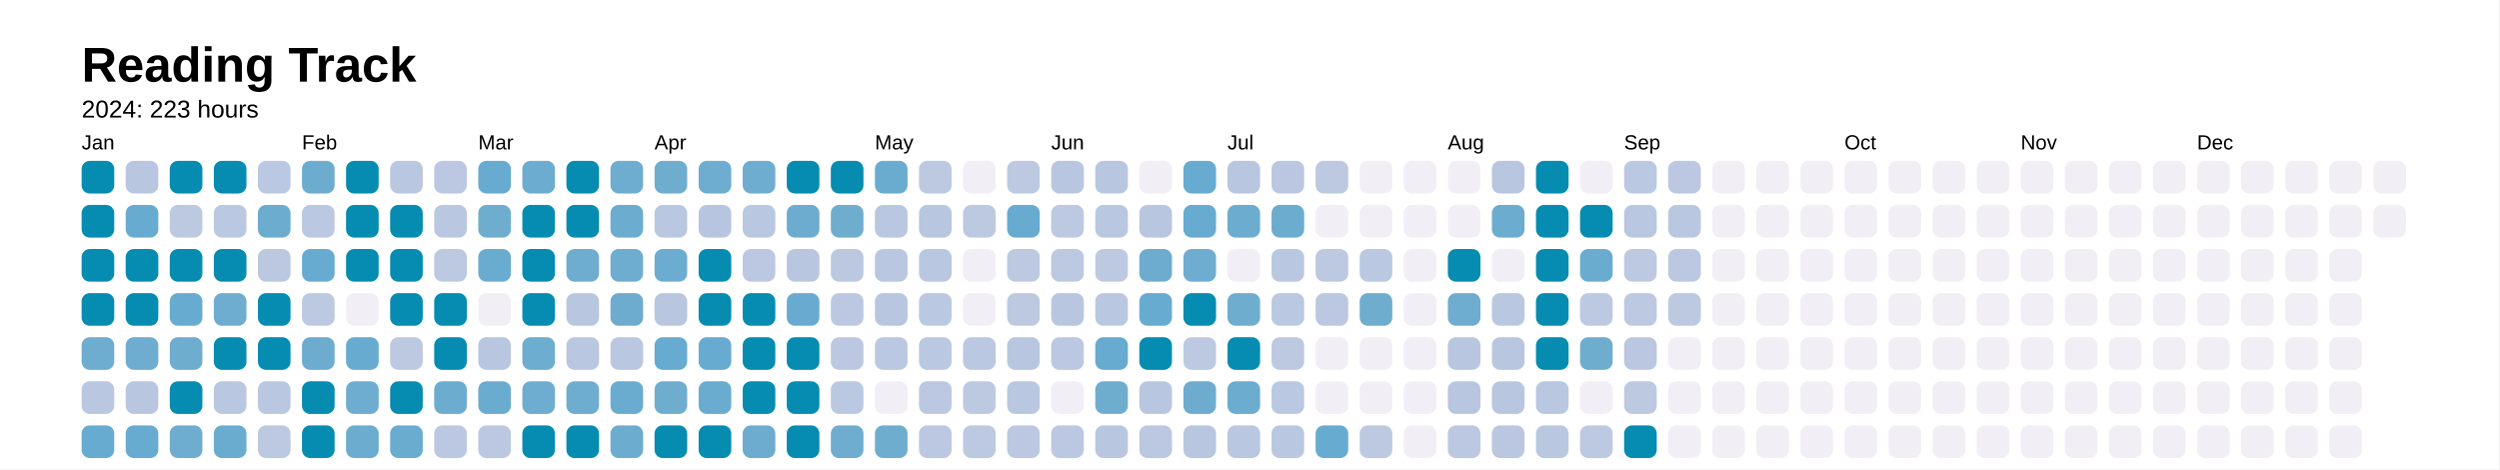
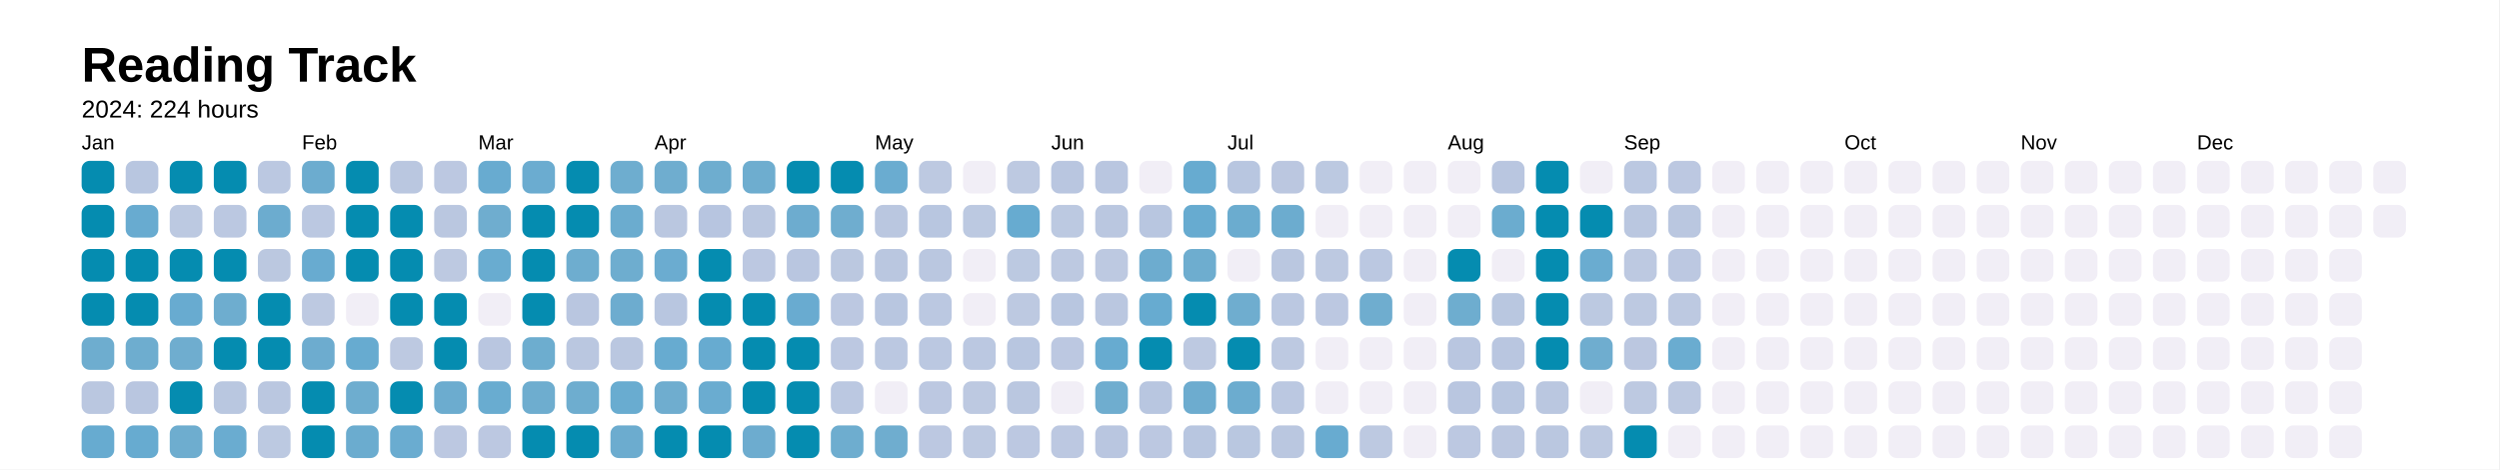
<svg xmlns="http://www.w3.org/2000/svg" baseProfile="full" height="57.5mm" version="1.1" viewBox="0,0,306.2,57.5" width="306.2mm">
  <defs />
  <rect fill="#FFFFFF" height="57.5" width="306.2" x="0" y="0" />
  <text fill="#000000" style="font-size:6px; font-family:Arial; font-weight:bold;" x="10" y="10">Reading Track</text>
-   <text fill="#000000" style="font-size:3px; font-family:Arial;" x="10" y="14.4">2024: 223 hours</text>
+   <text fill="#000000" style="font-size:3px; font-family:Arial;" x="10" y="14.4">2024: 224 hours</text>
  <text fill="#000000" style="font-size:2.5px; font-family:Arial" x="10" y="18.3">Jan</text>
  <rect fill="#058cb0" height="4" rx="1" ry="1" width="4" x="10" y="19.7" />
  <rect fill="#058cb0" height="4" rx="1" ry="1" width="4" x="10" y="25.1" />
  <rect fill="#058cb0" height="4" rx="1" ry="1" width="4" x="10" y="30.5" />
  <rect fill="#058cb0" height="4" rx="1" ry="1" width="4" x="10" y="35.9" />
  <rect fill="#6eadcf" height="4" rx="1" ry="1" width="4" x="10" y="41.3" />
  <rect fill="#bac7e0" height="4" rx="1" ry="1" width="4" x="10" y="46.7" />
  <rect fill="#67abd0" height="4" rx="1" ry="1" width="4" x="10" y="52.1" />
  <rect fill="#b8c6e0" height="4" rx="1" ry="1" width="4" x="15.4" y="19.7" />
  <rect fill="#68abd0" height="4" rx="1" ry="1" width="4" x="15.4" y="25.1" />
  <rect fill="#058cb0" height="4" rx="1" ry="1" width="4" x="15.4" y="30.5" />
  <rect fill="#058cb0" height="4" rx="1" ry="1" width="4" x="15.4" y="35.9" />
  <rect fill="#6eadcf" height="4" rx="1" ry="1" width="4" x="15.4" y="41.3" />
  <rect fill="#b9c6e0" height="4" rx="1" ry="1" width="4" x="15.4" y="46.7" />
  <rect fill="#67abd0" height="4" rx="1" ry="1" width="4" x="15.4" y="52.1" />
  <rect fill="#058cb0" height="4" rx="1" ry="1" width="4" x="20.8" y="19.7" />
  <rect fill="#bcc9e1" height="4" rx="1" ry="1" width="4" x="20.8" y="25.1" />
  <rect fill="#058cb0" height="4" rx="1" ry="1" width="4" x="20.8" y="30.5" />
  <rect fill="#68abd0" height="4" rx="1" ry="1" width="4" x="20.8" y="35.9" />
  <rect fill="#6fadcf" height="4" rx="1" ry="1" width="4" x="20.8" y="41.3" />
  <rect fill="#058cb0" height="4" rx="1" ry="1" width="4" x="20.8" y="46.7" />
  <rect fill="#6eadcf" height="4" rx="1" ry="1" width="4" x="20.8" y="52.1" />
  <rect fill="#058cb0" height="4" rx="1" ry="1" width="4" x="26.2" y="19.7" />
  <rect fill="#bbc8e1" height="4" rx="1" ry="1" width="4" x="26.2" y="25.1" />
  <rect fill="#058cb0" height="4" rx="1" ry="1" width="4" x="26.2" y="30.5" />
  <rect fill="#6eadcf" height="4" rx="1" ry="1" width="4" x="26.2" y="35.9" />
  <rect fill="#058cb0" height="4" rx="1" ry="1" width="4" x="26.2" y="41.3" />
  <rect fill="#b9c7e0" height="4" rx="1" ry="1" width="4" x="26.2" y="46.7" />
  <rect fill="#6aacd0" height="4" rx="1" ry="1" width="4" x="26.2" y="52.1" />
  <rect fill="#bbc8e1" height="4" rx="1" ry="1" width="4" x="31.6" y="19.7" />
  <rect fill="#6caccf" height="4" rx="1" ry="1" width="4" x="31.6" y="25.1" />
  <rect fill="#bbc8e0" height="4" rx="1" ry="1" width="4" x="31.6" y="30.5" />
  <rect fill="#058cb0" height="4" rx="1" ry="1" width="4" x="31.6" y="35.9" />
  <rect fill="#058cb0" height="4" rx="1" ry="1" width="4" x="31.6" y="41.3" />
  <rect fill="#bac7e0" height="4" rx="1" ry="1" width="4" x="31.6" y="46.7" />
  <rect fill="#bcc9e1" height="4" rx="1" ry="1" width="4" x="31.6" y="52.1" />
  <text fill="#000000" style="font-size:2.5px; font-family:Arial" x="37.0" y="18.3">Feb</text>
  <rect fill="#6caccf" height="4" rx="1" ry="1" width="4" x="37.0" y="19.7" />
  <rect fill="#bbc8e1" height="4" rx="1" ry="1" width="4" x="37.0" y="25.1" />
  <rect fill="#68abd0" height="4" rx="1" ry="1" width="4" x="37.0" y="30.5" />
  <rect fill="#bdc9e1" height="4" rx="1" ry="1" width="4" x="37.0" y="35.9" />
  <rect fill="#6daccf" height="4" rx="1" ry="1" width="4" x="37.0" y="41.3" />
  <rect fill="#058cb0" height="4" rx="1" ry="1" width="4" x="37.0" y="46.7" />
  <rect fill="#058cb0" height="4" rx="1" ry="1" width="4" x="37.0" y="52.1" />
  <rect fill="#058cb0" height="4" rx="1" ry="1" width="4" x="42.4" y="19.7" />
  <rect fill="#058cb0" height="4" rx="1" ry="1" width="4" x="42.4" y="25.1" />
  <rect fill="#058cb0" height="4" rx="1" ry="1" width="4" x="42.4" y="30.5" />
  <rect fill="#f1eef6" height="4" rx="1" ry="1" width="4" x="42.4" y="35.9" />
  <rect fill="#67abd0" height="4" rx="1" ry="1" width="4" x="42.4" y="41.3" />
  <rect fill="#6eadcf" height="4" rx="1" ry="1" width="4" x="42.4" y="46.7" />
  <rect fill="#6baccf" height="4" rx="1" ry="1" width="4" x="42.4" y="52.1" />
  <rect fill="#bac7e0" height="4" rx="1" ry="1" width="4" x="47.8" y="19.7" />
  <rect fill="#058cb0" height="4" rx="1" ry="1" width="4" x="47.8" y="25.1" />
  <rect fill="#058cb0" height="4" rx="1" ry="1" width="4" x="47.8" y="30.5" />
  <rect fill="#058cb0" height="4" rx="1" ry="1" width="4" x="47.8" y="35.9" />
  <rect fill="#bdc9e1" height="4" rx="1" ry="1" width="4" x="47.8" y="41.3" />
  <rect fill="#058cb0" height="4" rx="1" ry="1" width="4" x="47.8" y="46.7" />
  <rect fill="#6aacd0" height="4" rx="1" ry="1" width="4" x="47.8" y="52.1" />
  <rect fill="#bcc8e1" height="4" rx="1" ry="1" width="4" x="53.2" y="19.7" />
  <rect fill="#bac7e0" height="4" rx="1" ry="1" width="4" x="53.2" y="25.1" />
  <rect fill="#bdc9e1" height="4" rx="1" ry="1" width="4" x="53.2" y="30.5" />
  <rect fill="#058cb0" height="4" rx="1" ry="1" width="4" x="53.2" y="35.9" />
  <rect fill="#058cb0" height="4" rx="1" ry="1" width="4" x="53.2" y="41.3" />
  <rect fill="#6caccf" height="4" rx="1" ry="1" width="4" x="53.2" y="46.7" />
  <rect fill="#bcc8e1" height="4" rx="1" ry="1" width="4" x="53.2" y="52.1" />
  <text fill="#000000" style="font-size:2.5px; font-family:Arial" x="58.6" y="18.3">Mar</text>
  <rect fill="#68abd0" height="4" rx="1" ry="1" width="4" x="58.6" y="19.7" />
  <rect fill="#6fadcf" height="4" rx="1" ry="1" width="4" x="58.6" y="25.1" />
  <rect fill="#69acd0" height="4" rx="1" ry="1" width="4" x="58.6" y="30.5" />
  <rect fill="#f1eef6" height="4" rx="1" ry="1" width="4" x="58.6" y="35.9" />
  <rect fill="#b9c6e0" height="4" rx="1" ry="1" width="4" x="58.6" y="41.3" />
  <rect fill="#69acd0" height="4" rx="1" ry="1" width="4" x="58.6" y="46.7" />
  <rect fill="#bcc8e1" height="4" rx="1" ry="1" width="4" x="58.6" y="52.1" />
  <rect fill="#6bacd0" height="4" rx="1" ry="1" width="4" x="64" y="19.7" />
  <rect fill="#058cb0" height="4" rx="1" ry="1" width="4" x="64" y="25.1" />
  <rect fill="#058cb0" height="4" rx="1" ry="1" width="4" x="64" y="30.5" />
  <rect fill="#058cb0" height="4" rx="1" ry="1" width="4" x="64" y="35.9" />
  <rect fill="#6dadcf" height="4" rx="1" ry="1" width="4" x="64" y="41.3" />
  <rect fill="#6eadcf" height="4" rx="1" ry="1" width="4" x="64" y="46.7" />
  <rect fill="#058cb0" height="4" rx="1" ry="1" width="4" x="64" y="52.1" />
  <rect fill="#058cb0" height="4" rx="1" ry="1" width="4" x="69.4" y="19.7" />
  <rect fill="#058cb0" height="4" rx="1" ry="1" width="4" x="69.4" y="25.1" />
  <rect fill="#6eadcf" height="4" rx="1" ry="1" width="4" x="69.4" y="30.5" />
  <rect fill="#b9c6e0" height="4" rx="1" ry="1" width="4" x="69.4" y="35.9" />
  <rect fill="#bac7e0" height="4" rx="1" ry="1" width="4" x="69.4" y="41.3" />
  <rect fill="#6eadcf" height="4" rx="1" ry="1" width="4" x="69.4" y="46.7" />
  <rect fill="#058cb0" height="4" rx="1" ry="1" width="4" x="69.4" y="52.1" />
  <rect fill="#6eadcf" height="4" rx="1" ry="1" width="4" x="74.8" y="19.7" />
  <rect fill="#6baccf" height="4" rx="1" ry="1" width="4" x="74.8" y="25.1" />
  <rect fill="#6eadcf" height="4" rx="1" ry="1" width="4" x="74.8" y="30.5" />
  <rect fill="#6daccf" height="4" rx="1" ry="1" width="4" x="74.8" y="35.9" />
  <rect fill="#bac7e0" height="4" rx="1" ry="1" width="4" x="74.8" y="41.3" />
  <rect fill="#69acd0" height="4" rx="1" ry="1" width="4" x="74.8" y="46.7" />
  <rect fill="#6caccf" height="4" rx="1" ry="1" width="4" x="74.8" y="52.1" />
  <text fill="#000000" style="font-size:2.5px; font-family:Arial" x="80.2" y="18.3">Apr</text>
  <rect fill="#6fadcf" height="4" rx="1" ry="1" width="4" x="80.2" y="19.7" />
  <rect fill="#bac7e0" height="4" rx="1" ry="1" width="4" x="80.2" y="25.1" />
  <rect fill="#6bacd0" height="4" rx="1" ry="1" width="4" x="80.2" y="30.5" />
  <rect fill="#b8c6e0" height="4" rx="1" ry="1" width="4" x="80.2" y="35.9" />
  <rect fill="#67abd0" height="4" rx="1" ry="1" width="4" x="80.2" y="41.3" />
  <rect fill="#6fadcf" height="4" rx="1" ry="1" width="4" x="80.2" y="46.7" />
  <rect fill="#058cb0" height="4" rx="1" ry="1" width="4" x="80.2" y="52.1" />
  <rect fill="#6eadcf" height="4" rx="1" ry="1" width="4" x="85.6" y="19.7" />
  <rect fill="#b7c5e0" height="4" rx="1" ry="1" width="4" x="85.6" y="25.1" />
  <rect fill="#058cb0" height="4" rx="1" ry="1" width="4" x="85.6" y="30.5" />
  <rect fill="#058cb0" height="4" rx="1" ry="1" width="4" x="85.6" y="35.9" />
  <rect fill="#67abd0" height="4" rx="1" ry="1" width="4" x="85.6" y="41.3" />
  <rect fill="#6aacd0" height="4" rx="1" ry="1" width="4" x="85.6" y="46.7" />
  <rect fill="#058cb0" height="4" rx="1" ry="1" width="4" x="85.6" y="52.1" />
  <rect fill="#6eadcf" height="4" rx="1" ry="1" width="4" x="91" y="19.7" />
  <rect fill="#bac7e0" height="4" rx="1" ry="1" width="4" x="91" y="25.1" />
  <rect fill="#bcc8e1" height="4" rx="1" ry="1" width="4" x="91" y="30.5" />
  <rect fill="#058cb0" height="4" rx="1" ry="1" width="4" x="91" y="35.9" />
  <rect fill="#058cb0" height="4" rx="1" ry="1" width="4" x="91" y="41.3" />
  <rect fill="#058cb0" height="4" rx="1" ry="1" width="4" x="91" y="46.7" />
  <rect fill="#6daccf" height="4" rx="1" ry="1" width="4" x="91" y="52.1" />
  <rect fill="#058cb0" height="4" rx="1" ry="1" width="4" x="96.4" y="19.7" />
  <rect fill="#6daccf" height="4" rx="1" ry="1" width="4" x="96.4" y="25.1" />
  <rect fill="#b9c6e0" height="4" rx="1" ry="1" width="4" x="96.4" y="30.5" />
  <rect fill="#69abd0" height="4" rx="1" ry="1" width="4" x="96.4" y="35.9" />
  <rect fill="#058cb0" height="4" rx="1" ry="1" width="4" x="96.4" y="41.3" />
  <rect fill="#058cb0" height="4" rx="1" ry="1" width="4" x="96.4" y="46.7" />
  <rect fill="#058cb0" height="4" rx="1" ry="1" width="4" x="96.4" y="52.1" />
  <rect fill="#058cb0" height="4" rx="1" ry="1" width="4" x="101.8" y="19.7" />
  <rect fill="#6fadcf" height="4" rx="1" ry="1" width="4" x="101.8" y="25.1" />
  <rect fill="#bbc8e0" height="4" rx="1" ry="1" width="4" x="101.8" y="30.5" />
  <rect fill="#bcc8e1" height="4" rx="1" ry="1" width="4" x="101.8" y="35.9" />
  <rect fill="#bcc8e1" height="4" rx="1" ry="1" width="4" x="101.8" y="41.3" />
  <rect fill="#bbc8e1" height="4" rx="1" ry="1" width="4" x="101.8" y="46.7" />
  <rect fill="#6eadcf" height="4" rx="1" ry="1" width="4" x="101.8" y="52.1" />
  <text fill="#000000" style="font-size:2.5px; font-family:Arial" x="107.2" y="18.3">May</text>
  <rect fill="#6aacd0" height="4" rx="1" ry="1" width="4" x="107.2" y="19.7" />
  <rect fill="#bac7e0" height="4" rx="1" ry="1" width="4" x="107.2" y="25.1" />
  <rect fill="#bac7e0" height="4" rx="1" ry="1" width="4" x="107.2" y="30.5" />
  <rect fill="#b8c6e0" height="4" rx="1" ry="1" width="4" x="107.2" y="35.9" />
  <rect fill="#bbc8e1" height="4" rx="1" ry="1" width="4" x="107.2" y="41.3" />
  <rect fill="#f1eef6" height="4" rx="1" ry="1" width="4" x="107.2" y="46.7" />
  <rect fill="#6fadcf" height="4" rx="1" ry="1" width="4" x="107.2" y="52.1" />
  <rect fill="#bdc9e1" height="4" rx="1" ry="1" width="4" x="112.6" y="19.7" />
  <rect fill="#b8c6e0" height="4" rx="1" ry="1" width="4" x="112.6" y="25.1" />
  <rect fill="#bac7e0" height="4" rx="1" ry="1" width="4" x="112.6" y="30.5" />
  <rect fill="#bbc8e1" height="4" rx="1" ry="1" width="4" x="112.6" y="35.9" />
  <rect fill="#bbc8e1" height="4" rx="1" ry="1" width="4" x="112.6" y="41.3" />
  <rect fill="#bcc8e1" height="4" rx="1" ry="1" width="4" x="112.6" y="46.7" />
  <rect fill="#bcc8e1" height="4" rx="1" ry="1" width="4" x="112.6" y="52.1" />
  <rect fill="#f1eef6" height="4" rx="1" ry="1" width="4" x="118" y="19.7" />
  <rect fill="#bcc9e1" height="4" rx="1" ry="1" width="4" x="118" y="25.1" />
  <rect fill="#f1eef6" height="4" rx="1" ry="1" width="4" x="118" y="30.5" />
  <rect fill="#f1eef6" height="4" rx="1" ry="1" width="4" x="118" y="35.9" />
  <rect fill="#bbc8e1" height="4" rx="1" ry="1" width="4" x="118" y="41.3" />
  <rect fill="#bdc9e1" height="4" rx="1" ry="1" width="4" x="118" y="46.7" />
  <rect fill="#bdc9e1" height="4" rx="1" ry="1" width="4" x="118" y="52.1" />
  <rect fill="#bdc9e1" height="4" rx="1" ry="1" width="4" x="123.4" y="19.7" />
  <rect fill="#67abd0" height="4" rx="1" ry="1" width="4" x="123.4" y="25.1" />
  <rect fill="#bcc9e1" height="4" rx="1" ry="1" width="4" x="123.4" y="30.5" />
  <rect fill="#bdc9e1" height="4" rx="1" ry="1" width="4" x="123.4" y="35.9" />
  <rect fill="#b8c6e0" height="4" rx="1" ry="1" width="4" x="123.4" y="41.3" />
  <rect fill="#bac7e0" height="4" rx="1" ry="1" width="4" x="123.4" y="46.7" />
  <rect fill="#bcc8e1" height="4" rx="1" ry="1" width="4" x="123.4" y="52.1" />
  <text fill="#000000" style="font-size:2.5px; font-family:Arial" x="128.8" y="18.3">Jun</text>
  <rect fill="#b9c6e0" height="4" rx="1" ry="1" width="4" x="128.8" y="19.7" />
  <rect fill="#bcc9e1" height="4" rx="1" ry="1" width="4" x="128.8" y="25.1" />
  <rect fill="#bdc9e1" height="4" rx="1" ry="1" width="4" x="128.8" y="30.5" />
  <rect fill="#b8c6e0" height="4" rx="1" ry="1" width="4" x="128.8" y="35.9" />
  <rect fill="#bcc8e1" height="4" rx="1" ry="1" width="4" x="128.8" y="41.3" />
  <rect fill="#f1eef6" height="4" rx="1" ry="1" width="4" x="128.8" y="46.7" />
  <rect fill="#bcc8e1" height="4" rx="1" ry="1" width="4" x="128.8" y="52.1" />
  <rect fill="#b9c6e0" height="4" rx="1" ry="1" width="4" x="134.2" y="19.7" />
  <rect fill="#bac7e0" height="4" rx="1" ry="1" width="4" x="134.2" y="25.1" />
  <rect fill="#bdc9e1" height="4" rx="1" ry="1" width="4" x="134.2" y="30.5" />
  <rect fill="#bac7e0" height="4" rx="1" ry="1" width="4" x="134.2" y="35.9" />
  <rect fill="#67abd0" height="4" rx="1" ry="1" width="4" x="134.2" y="41.3" />
  <rect fill="#6fadcf" height="4" rx="1" ry="1" width="4" x="134.2" y="46.7" />
  <rect fill="#b9c6e0" height="4" rx="1" ry="1" width="4" x="134.2" y="52.1" />
  <rect fill="#f1eef6" height="4" rx="1" ry="1" width="4" x="139.6" y="19.7" />
  <rect fill="#b8c6e0" height="4" rx="1" ry="1" width="4" x="139.6" y="25.1" />
  <rect fill="#6daccf" height="4" rx="1" ry="1" width="4" x="139.6" y="30.5" />
  <rect fill="#67abd0" height="4" rx="1" ry="1" width="4" x="139.6" y="35.9" />
  <rect fill="#058cb0" height="4" rx="1" ry="1" width="4" x="139.6" y="41.3" />
  <rect fill="#b8c6e0" height="4" rx="1" ry="1" width="4" x="139.6" y="46.7" />
  <rect fill="#bcc8e1" height="4" rx="1" ry="1" width="4" x="139.6" y="52.1" />
  <rect fill="#67abd0" height="4" rx="1" ry="1" width="4" x="145" y="19.7" />
  <rect fill="#67abd0" height="4" rx="1" ry="1" width="4" x="145" y="25.1" />
  <rect fill="#6eadcf" height="4" rx="1" ry="1" width="4" x="145" y="30.5" />
  <rect fill="#058cb0" height="4" rx="1" ry="1" width="4" x="145" y="35.9" />
  <rect fill="#bdc9e1" height="4" rx="1" ry="1" width="4" x="145" y="41.3" />
  <rect fill="#6daccf" height="4" rx="1" ry="1" width="4" x="145" y="46.7" />
  <rect fill="#b8c6e0" height="4" rx="1" ry="1" width="4" x="145" y="52.1" />
  <text fill="#000000" style="font-size:2.5px; font-family:Arial" x="150.4" y="18.3">Jul</text>
  <rect fill="#b8c6e0" height="4" rx="1" ry="1" width="4" x="150.4" y="19.7" />
  <rect fill="#6baccf" height="4" rx="1" ry="1" width="4" x="150.4" y="25.1" />
  <rect fill="#f1eef6" height="4" rx="1" ry="1" width="4" x="150.4" y="30.5" />
  <rect fill="#6fadcf" height="4" rx="1" ry="1" width="4" x="150.4" y="35.9" />
  <rect fill="#058cb0" height="4" rx="1" ry="1" width="4" x="150.4" y="41.3" />
  <rect fill="#6caccf" height="4" rx="1" ry="1" width="4" x="150.4" y="46.7" />
  <rect fill="#b9c7e0" height="4" rx="1" ry="1" width="4" x="150.4" y="52.1" />
  <rect fill="#bbc7e0" height="4" rx="1" ry="1" width="4" x="155.8" y="19.7" />
  <rect fill="#6caccf" height="4" rx="1" ry="1" width="4" x="155.8" y="25.1" />
  <rect fill="#bac7e0" height="4" rx="1" ry="1" width="4" x="155.8" y="30.5" />
  <rect fill="#bbc8e1" height="4" rx="1" ry="1" width="4" x="155.8" y="35.9" />
  <rect fill="#bdc9e1" height="4" rx="1" ry="1" width="4" x="155.8" y="41.3" />
  <rect fill="#bbc8e1" height="4" rx="1" ry="1" width="4" x="155.8" y="46.7" />
  <rect fill="#bac7e0" height="4" rx="1" ry="1" width="4" x="155.8" y="52.1" />
  <rect fill="#bcc9e1" height="4" rx="1" ry="1" width="4" x="161.2" y="19.7" />
  <rect fill="#f1eef6" height="4" rx="1" ry="1" width="4" x="161.2" y="25.1" />
  <rect fill="#bdc9e1" height="4" rx="1" ry="1" width="4" x="161.2" y="30.5" />
  <rect fill="#bcc8e1" height="4" rx="1" ry="1" width="4" x="161.2" y="35.9" />
  <rect fill="#f1eef6" height="4" rx="1" ry="1" width="4" x="161.2" y="41.3" />
  <rect fill="#f1eef6" height="4" rx="1" ry="1" width="4" x="161.2" y="46.7" />
  <rect fill="#68abd0" height="4" rx="1" ry="1" width="4" x="161.2" y="52.1" />
  <rect fill="#f1eef6" height="4" rx="1" ry="1" width="4" x="166.6" y="19.7" />
  <rect fill="#f1eef6" height="4" rx="1" ry="1" width="4" x="166.6" y="25.1" />
  <rect fill="#bbc8e1" height="4" rx="1" ry="1" width="4" x="166.6" y="30.5" />
  <rect fill="#6fadcf" height="4" rx="1" ry="1" width="4" x="166.6" y="35.9" />
  <rect fill="#f1eef6" height="4" rx="1" ry="1" width="4" x="166.6" y="41.3" />
  <rect fill="#f1eef6" height="4" rx="1" ry="1" width="4" x="166.6" y="46.7" />
  <rect fill="#bdc9e1" height="4" rx="1" ry="1" width="4" x="166.6" y="52.1" />
  <rect fill="#f1eef6" height="4" rx="1" ry="1" width="4" x="172" y="19.7" />
  <rect fill="#f1eef6" height="4" rx="1" ry="1" width="4" x="172" y="25.1" />
  <rect fill="#f1eef6" height="4" rx="1" ry="1" width="4" x="172" y="30.5" />
  <rect fill="#f1eef6" height="4" rx="1" ry="1" width="4" x="172" y="35.9" />
  <rect fill="#f1eef6" height="4" rx="1" ry="1" width="4" x="172" y="41.3" />
  <rect fill="#f1eef6" height="4" rx="1" ry="1" width="4" x="172" y="46.7" />
  <rect fill="#f1eef6" height="4" rx="1" ry="1" width="4" x="172" y="52.1" />
  <text fill="#000000" style="font-size:2.5px; font-family:Arial" x="177.4" y="18.3">Aug</text>
  <rect fill="#f1eef6" height="4" rx="1" ry="1" width="4" x="177.4" y="19.7" />
  <rect fill="#f1eef6" height="4" rx="1" ry="1" width="4" x="177.4" y="25.1" />
  <rect fill="#058cb0" height="4" rx="1" ry="1" width="4" x="177.4" y="30.5" />
  <rect fill="#6eadcf" height="4" rx="1" ry="1" width="4" x="177.4" y="35.9" />
  <rect fill="#b9c6e0" height="4" rx="1" ry="1" width="4" x="177.4" y="41.3" />
  <rect fill="#b9c6e0" height="4" rx="1" ry="1" width="4" x="177.4" y="46.7" />
  <rect fill="#bcc8e1" height="4" rx="1" ry="1" width="4" x="177.4" y="52.1" />
  <rect fill="#b9c6e0" height="4" rx="1" ry="1" width="4" x="182.8" y="19.7" />
  <rect fill="#6baccf" height="4" rx="1" ry="1" width="4" x="182.8" y="25.1" />
  <rect fill="#f1eef6" height="4" rx="1" ry="1" width="4" x="182.8" y="30.5" />
  <rect fill="#b9c7e0" height="4" rx="1" ry="1" width="4" x="182.8" y="35.9" />
  <rect fill="#b9c6e0" height="4" rx="1" ry="1" width="4" x="182.8" y="41.3" />
  <rect fill="#b8c6e0" height="4" rx="1" ry="1" width="4" x="182.8" y="46.7" />
  <rect fill="#bbc7e0" height="4" rx="1" ry="1" width="4" x="182.8" y="52.1" />
  <rect fill="#058cb0" height="4" rx="1" ry="1" width="4" x="188.2" y="19.7" />
  <rect fill="#058cb0" height="4" rx="1" ry="1" width="4" x="188.2" y="25.1" />
  <rect fill="#058cb0" height="4" rx="1" ry="1" width="4" x="188.2" y="30.5" />
  <rect fill="#058cb0" height="4" rx="1" ry="1" width="4" x="188.2" y="35.9" />
  <rect fill="#058cb0" height="4" rx="1" ry="1" width="4" x="188.2" y="41.3" />
  <rect fill="#bac7e0" height="4" rx="1" ry="1" width="4" x="188.2" y="46.7" />
  <rect fill="#bac7e0" height="4" rx="1" ry="1" width="4" x="188.2" y="52.1" />
  <rect fill="#f1eef6" height="4" rx="1" ry="1" width="4" x="193.6" y="19.7" />
  <rect fill="#058cb0" height="4" rx="1" ry="1" width="4" x="193.6" y="25.1" />
  <rect fill="#6aacd0" height="4" rx="1" ry="1" width="4" x="193.6" y="30.5" />
  <rect fill="#bcc9e1" height="4" rx="1" ry="1" width="4" x="193.6" y="35.9" />
  <rect fill="#6fadcf" height="4" rx="1" ry="1" width="4" x="193.6" y="41.3" />
  <rect fill="#f1eef6" height="4" rx="1" ry="1" width="4" x="193.6" y="46.7" />
  <rect fill="#bdc9e1" height="4" rx="1" ry="1" width="4" x="193.6" y="52.1" />
  <text fill="#000000" style="font-size:2.5px; font-family:Arial" x="199" y="18.3">Sep</text>
  <rect fill="#bbc8e1" height="4" rx="1" ry="1" width="4" x="199" y="19.7" />
  <rect fill="#bac7e0" height="4" rx="1" ry="1" width="4" x="199" y="25.1" />
  <rect fill="#bdc9e1" height="4" rx="1" ry="1" width="4" x="199" y="30.5" />
  <rect fill="#bdc9e1" height="4" rx="1" ry="1" width="4" x="199" y="35.9" />
  <rect fill="#bbc7e0" height="4" rx="1" ry="1" width="4" x="199" y="41.3" />
  <rect fill="#bdc9e1" height="4" rx="1" ry="1" width="4" x="199" y="46.7" />
  <rect fill="#058cb0" height="4" rx="1" ry="1" width="4" x="199" y="52.1" />
  <rect fill="#bcc8e1" height="4" rx="1" ry="1" width="4" x="204.4" y="19.7" />
  <rect fill="#bac7e0" height="4" rx="1" ry="1" width="4" x="204.4" y="25.1" />
  <rect fill="#bcc8e1" height="4" rx="1" ry="1" width="4" x="204.4" y="30.5" />
  <rect fill="#bdc9e1" height="4" rx="1" ry="1" width="4" x="204.4" y="35.9" />
-   <rect fill="#f1eef6" height="4" rx="1" ry="1" width="4" x="204.4" y="41.3" />
-   <rect fill="#f1eef6" height="4" rx="1" ry="1" width="4" x="204.4" y="46.7" />
+   <rect fill="#6aacd0" height="4" rx="1" ry="1" width="4" x="204.4" y="41.3" />
+   <rect fill="#bdc9e1" height="4" rx="1" ry="1" width="4" x="204.4" y="46.7" />
  <rect fill="#f1eef6" height="4" rx="1" ry="1" width="4" x="204.4" y="52.1" />
  <rect fill="#f1eef6" height="4" rx="1" ry="1" width="4" x="209.8" y="19.7" />
  <rect fill="#f1eef6" height="4" rx="1" ry="1" width="4" x="209.8" y="25.1" />
  <rect fill="#f1eef6" height="4" rx="1" ry="1" width="4" x="209.8" y="30.5" />
  <rect fill="#f1eef6" height="4" rx="1" ry="1" width="4" x="209.8" y="35.9" />
  <rect fill="#f1eef6" height="4" rx="1" ry="1" width="4" x="209.8" y="41.3" />
  <rect fill="#f1eef6" height="4" rx="1" ry="1" width="4" x="209.8" y="46.7" />
  <rect fill="#f1eef6" height="4" rx="1" ry="1" width="4" x="209.8" y="52.1" />
  <rect fill="#f1eef6" height="4" rx="1" ry="1" width="4" x="215.2" y="19.7" />
  <rect fill="#f1eef6" height="4" rx="1" ry="1" width="4" x="215.2" y="25.1" />
  <rect fill="#f1eef6" height="4" rx="1" ry="1" width="4" x="215.2" y="30.5" />
  <rect fill="#f1eef6" height="4" rx="1" ry="1" width="4" x="215.2" y="35.9" />
  <rect fill="#f1eef6" height="4" rx="1" ry="1" width="4" x="215.2" y="41.3" />
  <rect fill="#f1eef6" height="4" rx="1" ry="1" width="4" x="215.2" y="46.7" />
  <rect fill="#f1eef6" height="4" rx="1" ry="1" width="4" x="215.2" y="52.1" />
  <rect fill="#f1eef6" height="4" rx="1" ry="1" width="4" x="220.6" y="19.7" />
  <rect fill="#f1eef6" height="4" rx="1" ry="1" width="4" x="220.6" y="25.1" />
  <rect fill="#f1eef6" height="4" rx="1" ry="1" width="4" x="220.6" y="30.5" />
  <rect fill="#f1eef6" height="4" rx="1" ry="1" width="4" x="220.6" y="35.9" />
  <rect fill="#f1eef6" height="4" rx="1" ry="1" width="4" x="220.6" y="41.3" />
  <rect fill="#f1eef6" height="4" rx="1" ry="1" width="4" x="220.6" y="46.7" />
  <rect fill="#f1eef6" height="4" rx="1" ry="1" width="4" x="220.6" y="52.1" />
  <text fill="#000000" style="font-size:2.5px; font-family:Arial" x="226" y="18.3">Oct</text>
  <rect fill="#f1eef6" height="4" rx="1" ry="1" width="4" x="226" y="19.7" />
  <rect fill="#f1eef6" height="4" rx="1" ry="1" width="4" x="226" y="25.1" />
  <rect fill="#f1eef6" height="4" rx="1" ry="1" width="4" x="226" y="30.5" />
  <rect fill="#f1eef6" height="4" rx="1" ry="1" width="4" x="226" y="35.9" />
  <rect fill="#f1eef6" height="4" rx="1" ry="1" width="4" x="226" y="41.3" />
  <rect fill="#f1eef6" height="4" rx="1" ry="1" width="4" x="226" y="46.7" />
  <rect fill="#f1eef6" height="4" rx="1" ry="1" width="4" x="226" y="52.1" />
  <rect fill="#f1eef6" height="4" rx="1" ry="1" width="4" x="231.4" y="19.7" />
  <rect fill="#f1eef6" height="4" rx="1" ry="1" width="4" x="231.4" y="25.1" />
  <rect fill="#f1eef6" height="4" rx="1" ry="1" width="4" x="231.4" y="30.5" />
  <rect fill="#f1eef6" height="4" rx="1" ry="1" width="4" x="231.4" y="35.9" />
  <rect fill="#f1eef6" height="4" rx="1" ry="1" width="4" x="231.4" y="41.3" />
  <rect fill="#f1eef6" height="4" rx="1" ry="1" width="4" x="231.4" y="46.7" />
  <rect fill="#f1eef6" height="4" rx="1" ry="1" width="4" x="231.4" y="52.1" />
  <rect fill="#f1eef6" height="4" rx="1" ry="1" width="4" x="236.8" y="19.7" />
  <rect fill="#f1eef6" height="4" rx="1" ry="1" width="4" x="236.8" y="25.1" />
  <rect fill="#f1eef6" height="4" rx="1" ry="1" width="4" x="236.8" y="30.5" />
  <rect fill="#f1eef6" height="4" rx="1" ry="1" width="4" x="236.8" y="35.9" />
  <rect fill="#f1eef6" height="4" rx="1" ry="1" width="4" x="236.8" y="41.3" />
  <rect fill="#f1eef6" height="4" rx="1" ry="1" width="4" x="236.8" y="46.7" />
  <rect fill="#f1eef6" height="4" rx="1" ry="1" width="4" x="236.8" y="52.1" />
  <rect fill="#f1eef6" height="4" rx="1" ry="1" width="4" x="242.2" y="19.7" />
  <rect fill="#f1eef6" height="4" rx="1" ry="1" width="4" x="242.2" y="25.1" />
  <rect fill="#f1eef6" height="4" rx="1" ry="1" width="4" x="242.2" y="30.5" />
  <rect fill="#f1eef6" height="4" rx="1" ry="1" width="4" x="242.2" y="35.9" />
  <rect fill="#f1eef6" height="4" rx="1" ry="1" width="4" x="242.2" y="41.3" />
  <rect fill="#f1eef6" height="4" rx="1" ry="1" width="4" x="242.2" y="46.7" />
  <rect fill="#f1eef6" height="4" rx="1" ry="1" width="4" x="242.2" y="52.1" />
  <text fill="#000000" style="font-size:2.5px; font-family:Arial" x="247.6" y="18.3">Nov</text>
  <rect fill="#f1eef6" height="4" rx="1" ry="1" width="4" x="247.6" y="19.7" />
  <rect fill="#f1eef6" height="4" rx="1" ry="1" width="4" x="247.6" y="25.1" />
  <rect fill="#f1eef6" height="4" rx="1" ry="1" width="4" x="247.6" y="30.5" />
  <rect fill="#f1eef6" height="4" rx="1" ry="1" width="4" x="247.6" y="35.9" />
  <rect fill="#f1eef6" height="4" rx="1" ry="1" width="4" x="247.6" y="41.3" />
  <rect fill="#f1eef6" height="4" rx="1" ry="1" width="4" x="247.6" y="46.7" />
  <rect fill="#f1eef6" height="4" rx="1" ry="1" width="4" x="247.6" y="52.1" />
  <rect fill="#f1eef6" height="4" rx="1" ry="1" width="4" x="253" y="19.7" />
  <rect fill="#f1eef6" height="4" rx="1" ry="1" width="4" x="253" y="25.1" />
  <rect fill="#f1eef6" height="4" rx="1" ry="1" width="4" x="253" y="30.5" />
  <rect fill="#f1eef6" height="4" rx="1" ry="1" width="4" x="253" y="35.9" />
  <rect fill="#f1eef6" height="4" rx="1" ry="1" width="4" x="253" y="41.3" />
  <rect fill="#f1eef6" height="4" rx="1" ry="1" width="4" x="253" y="46.7" />
  <rect fill="#f1eef6" height="4" rx="1" ry="1" width="4" x="253" y="52.1" />
  <rect fill="#f1eef6" height="4" rx="1" ry="1" width="4" x="258.4" y="19.7" />
  <rect fill="#f1eef6" height="4" rx="1" ry="1" width="4" x="258.4" y="25.1" />
  <rect fill="#f1eef6" height="4" rx="1" ry="1" width="4" x="258.4" y="30.5" />
  <rect fill="#f1eef6" height="4" rx="1" ry="1" width="4" x="258.4" y="35.9" />
  <rect fill="#f1eef6" height="4" rx="1" ry="1" width="4" x="258.4" y="41.3" />
  <rect fill="#f1eef6" height="4" rx="1" ry="1" width="4" x="258.4" y="46.7" />
  <rect fill="#f1eef6" height="4" rx="1" ry="1" width="4" x="258.4" y="52.1" />
  <rect fill="#f1eef6" height="4" rx="1" ry="1" width="4" x="263.8" y="19.7" />
  <rect fill="#f1eef6" height="4" rx="1" ry="1" width="4" x="263.8" y="25.1" />
  <rect fill="#f1eef6" height="4" rx="1" ry="1" width="4" x="263.8" y="30.5" />
  <rect fill="#f1eef6" height="4" rx="1" ry="1" width="4" x="263.8" y="35.9" />
  <rect fill="#f1eef6" height="4" rx="1" ry="1" width="4" x="263.8" y="41.3" />
  <rect fill="#f1eef6" height="4" rx="1" ry="1" width="4" x="263.8" y="46.7" />
  <rect fill="#f1eef6" height="4" rx="1" ry="1" width="4" x="263.8" y="52.1" />
  <text fill="#000000" style="font-size:2.5px; font-family:Arial" x="269.2" y="18.3">Dec</text>
  <rect fill="#f1eef6" height="4" rx="1" ry="1" width="4" x="269.2" y="19.7" />
  <rect fill="#f1eef6" height="4" rx="1" ry="1" width="4" x="269.2" y="25.1" />
  <rect fill="#f1eef6" height="4" rx="1" ry="1" width="4" x="269.2" y="30.5" />
  <rect fill="#f1eef6" height="4" rx="1" ry="1" width="4" x="269.2" y="35.9" />
  <rect fill="#f1eef6" height="4" rx="1" ry="1" width="4" x="269.2" y="41.3" />
  <rect fill="#f1eef6" height="4" rx="1" ry="1" width="4" x="269.2" y="46.7" />
  <rect fill="#f1eef6" height="4" rx="1" ry="1" width="4" x="269.2" y="52.1" />
  <rect fill="#f1eef6" height="4" rx="1" ry="1" width="4" x="274.6" y="19.7" />
  <rect fill="#f1eef6" height="4" rx="1" ry="1" width="4" x="274.6" y="25.1" />
  <rect fill="#f1eef6" height="4" rx="1" ry="1" width="4" x="274.6" y="30.5" />
  <rect fill="#f1eef6" height="4" rx="1" ry="1" width="4" x="274.6" y="35.9" />
  <rect fill="#f1eef6" height="4" rx="1" ry="1" width="4" x="274.6" y="41.3" />
  <rect fill="#f1eef6" height="4" rx="1" ry="1" width="4" x="274.6" y="46.7" />
  <rect fill="#f1eef6" height="4" rx="1" ry="1" width="4" x="274.6" y="52.1" />
  <rect fill="#f1eef6" height="4" rx="1" ry="1" width="4" x="280" y="19.7" />
  <rect fill="#f1eef6" height="4" rx="1" ry="1" width="4" x="280" y="25.1" />
  <rect fill="#f1eef6" height="4" rx="1" ry="1" width="4" x="280" y="30.5" />
  <rect fill="#f1eef6" height="4" rx="1" ry="1" width="4" x="280" y="35.9" />
  <rect fill="#f1eef6" height="4" rx="1" ry="1" width="4" x="280" y="41.3" />
  <rect fill="#f1eef6" height="4" rx="1" ry="1" width="4" x="280" y="46.7" />
  <rect fill="#f1eef6" height="4" rx="1" ry="1" width="4" x="280" y="52.1" />
  <rect fill="#f1eef6" height="4" rx="1" ry="1" width="4" x="285.4" y="19.7" />
  <rect fill="#f1eef6" height="4" rx="1" ry="1" width="4" x="285.4" y="25.1" />
  <rect fill="#f1eef6" height="4" rx="1" ry="1" width="4" x="285.4" y="30.5" />
  <rect fill="#f1eef6" height="4" rx="1" ry="1" width="4" x="285.4" y="35.9" />
  <rect fill="#f1eef6" height="4" rx="1" ry="1" width="4" x="285.4" y="41.3" />
  <rect fill="#f1eef6" height="4" rx="1" ry="1" width="4" x="285.4" y="46.7" />
  <rect fill="#f1eef6" height="4" rx="1" ry="1" width="4" x="285.4" y="52.1" />
  <rect fill="#f1eef6" height="4" rx="1" ry="1" width="4" x="290.8" y="19.7" />
  <rect fill="#f1eef6" height="4" rx="1" ry="1" width="4" x="290.8" y="25.1" />
</svg>
